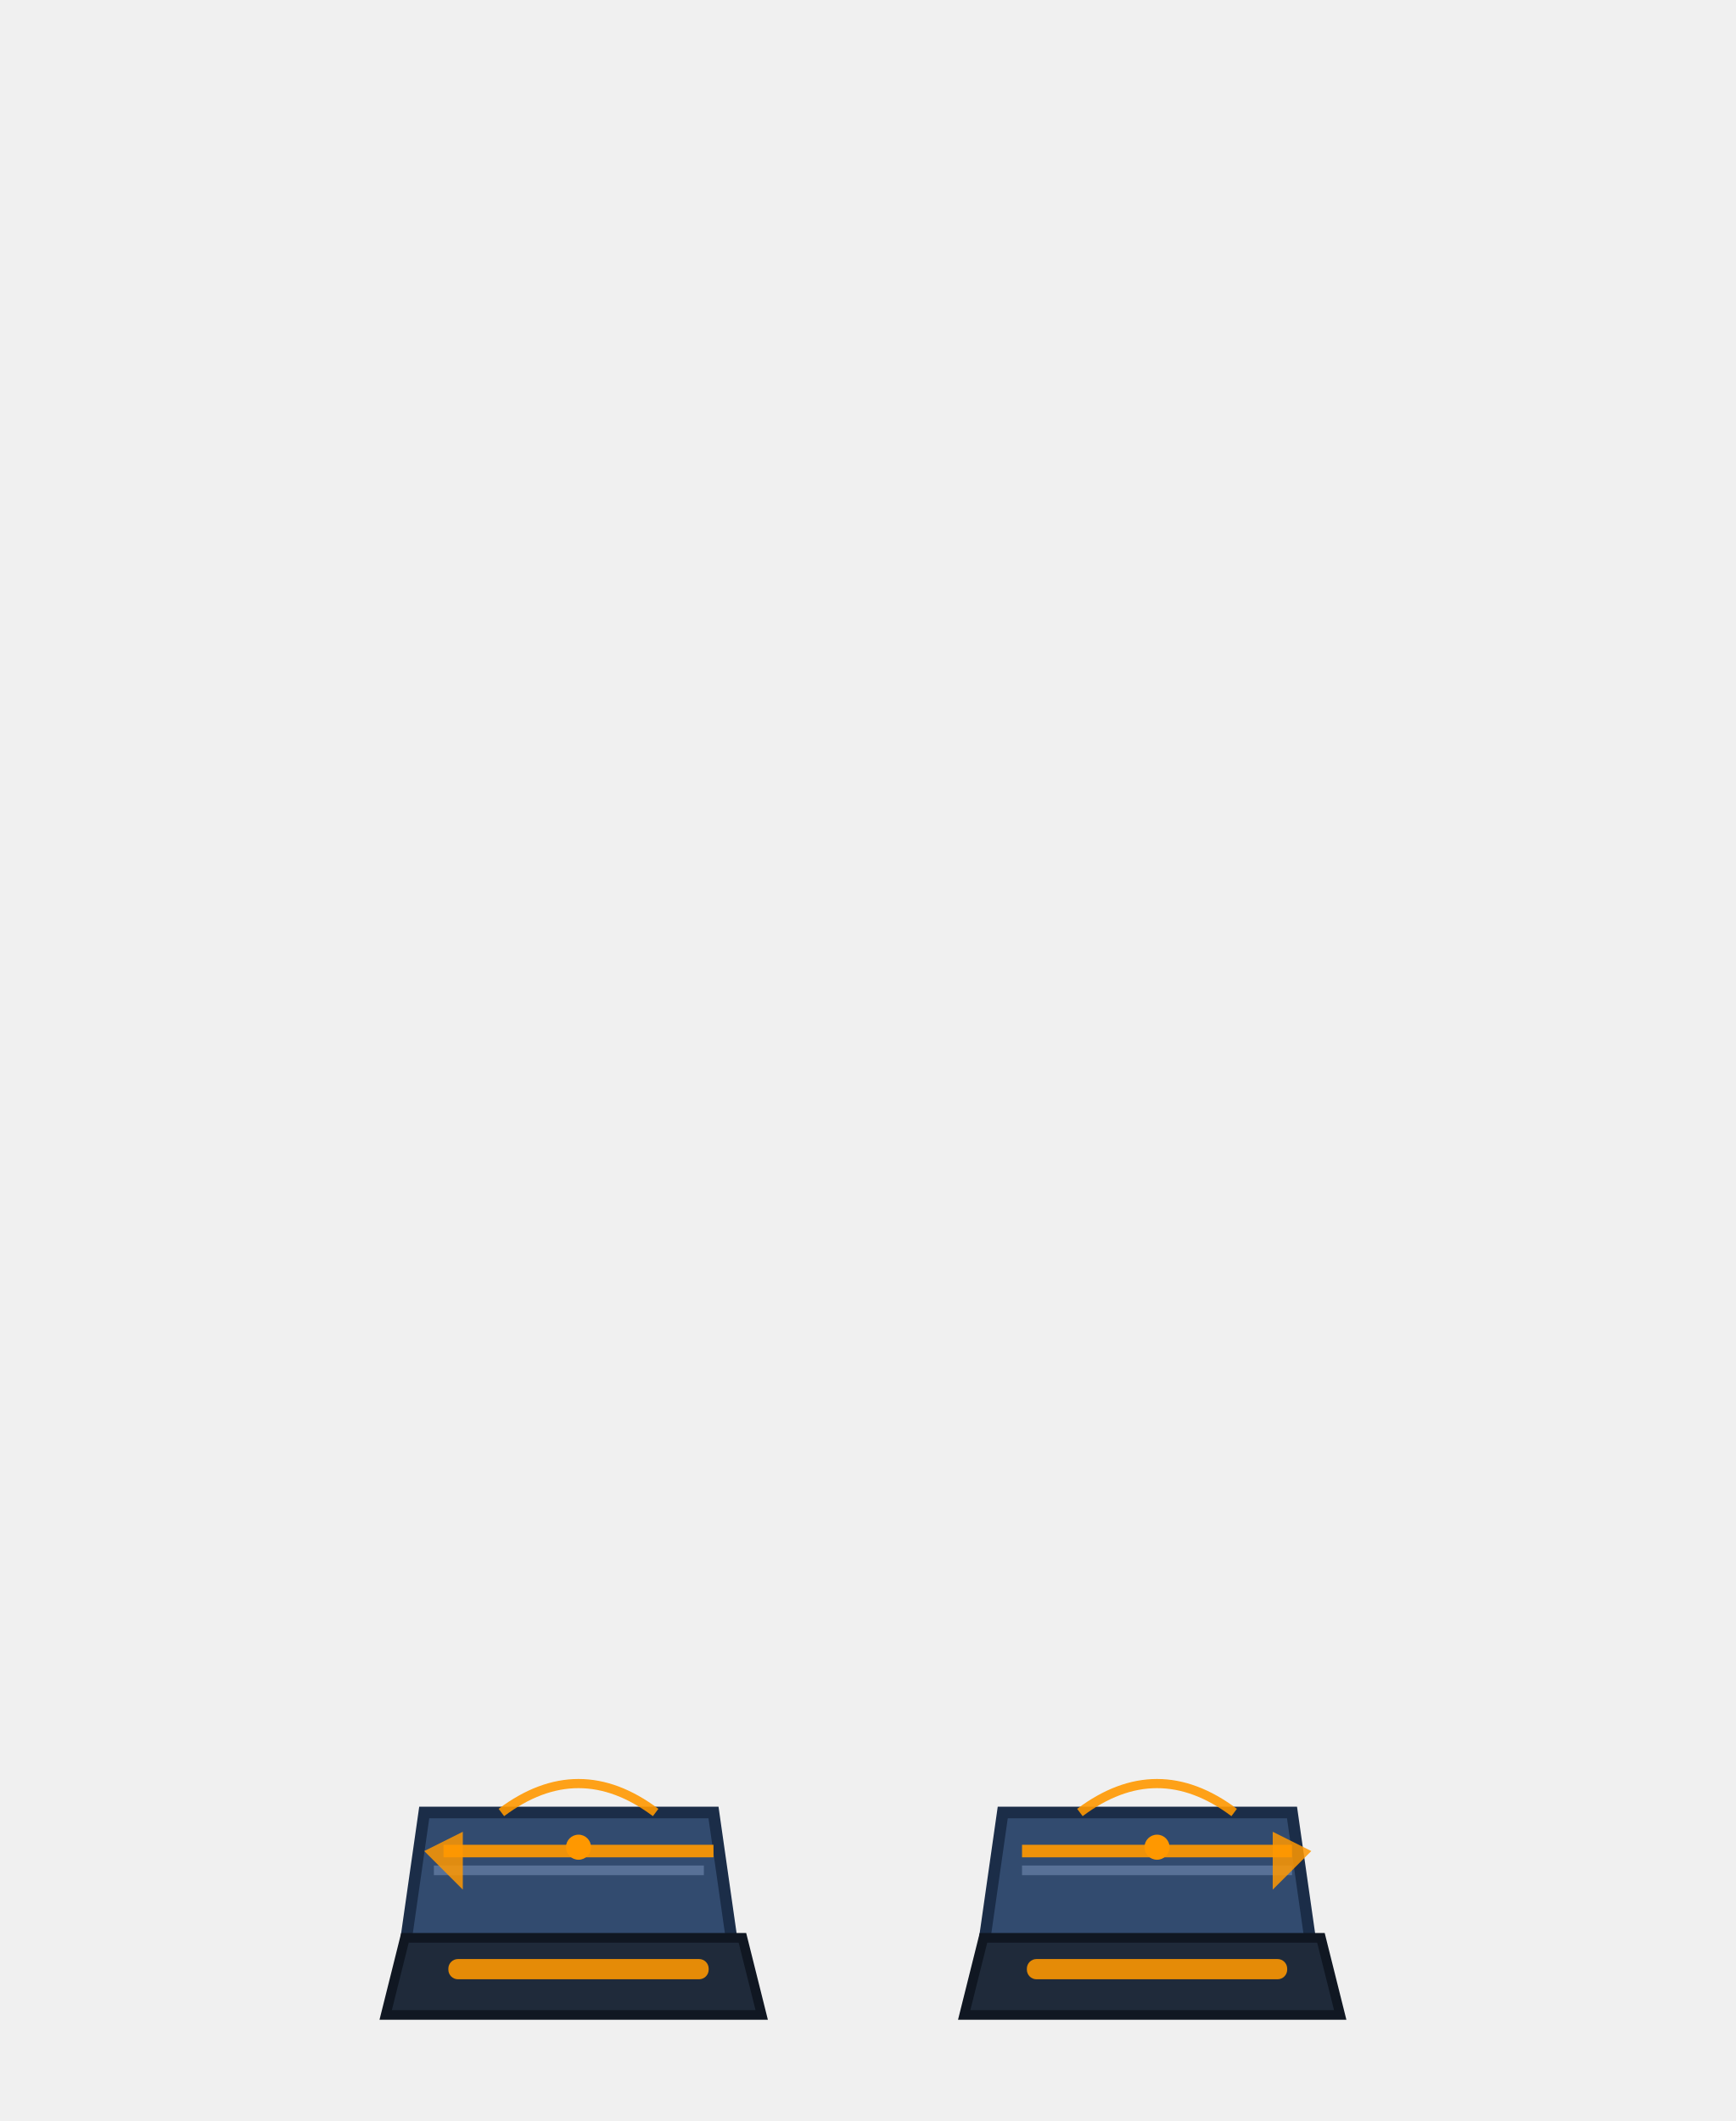
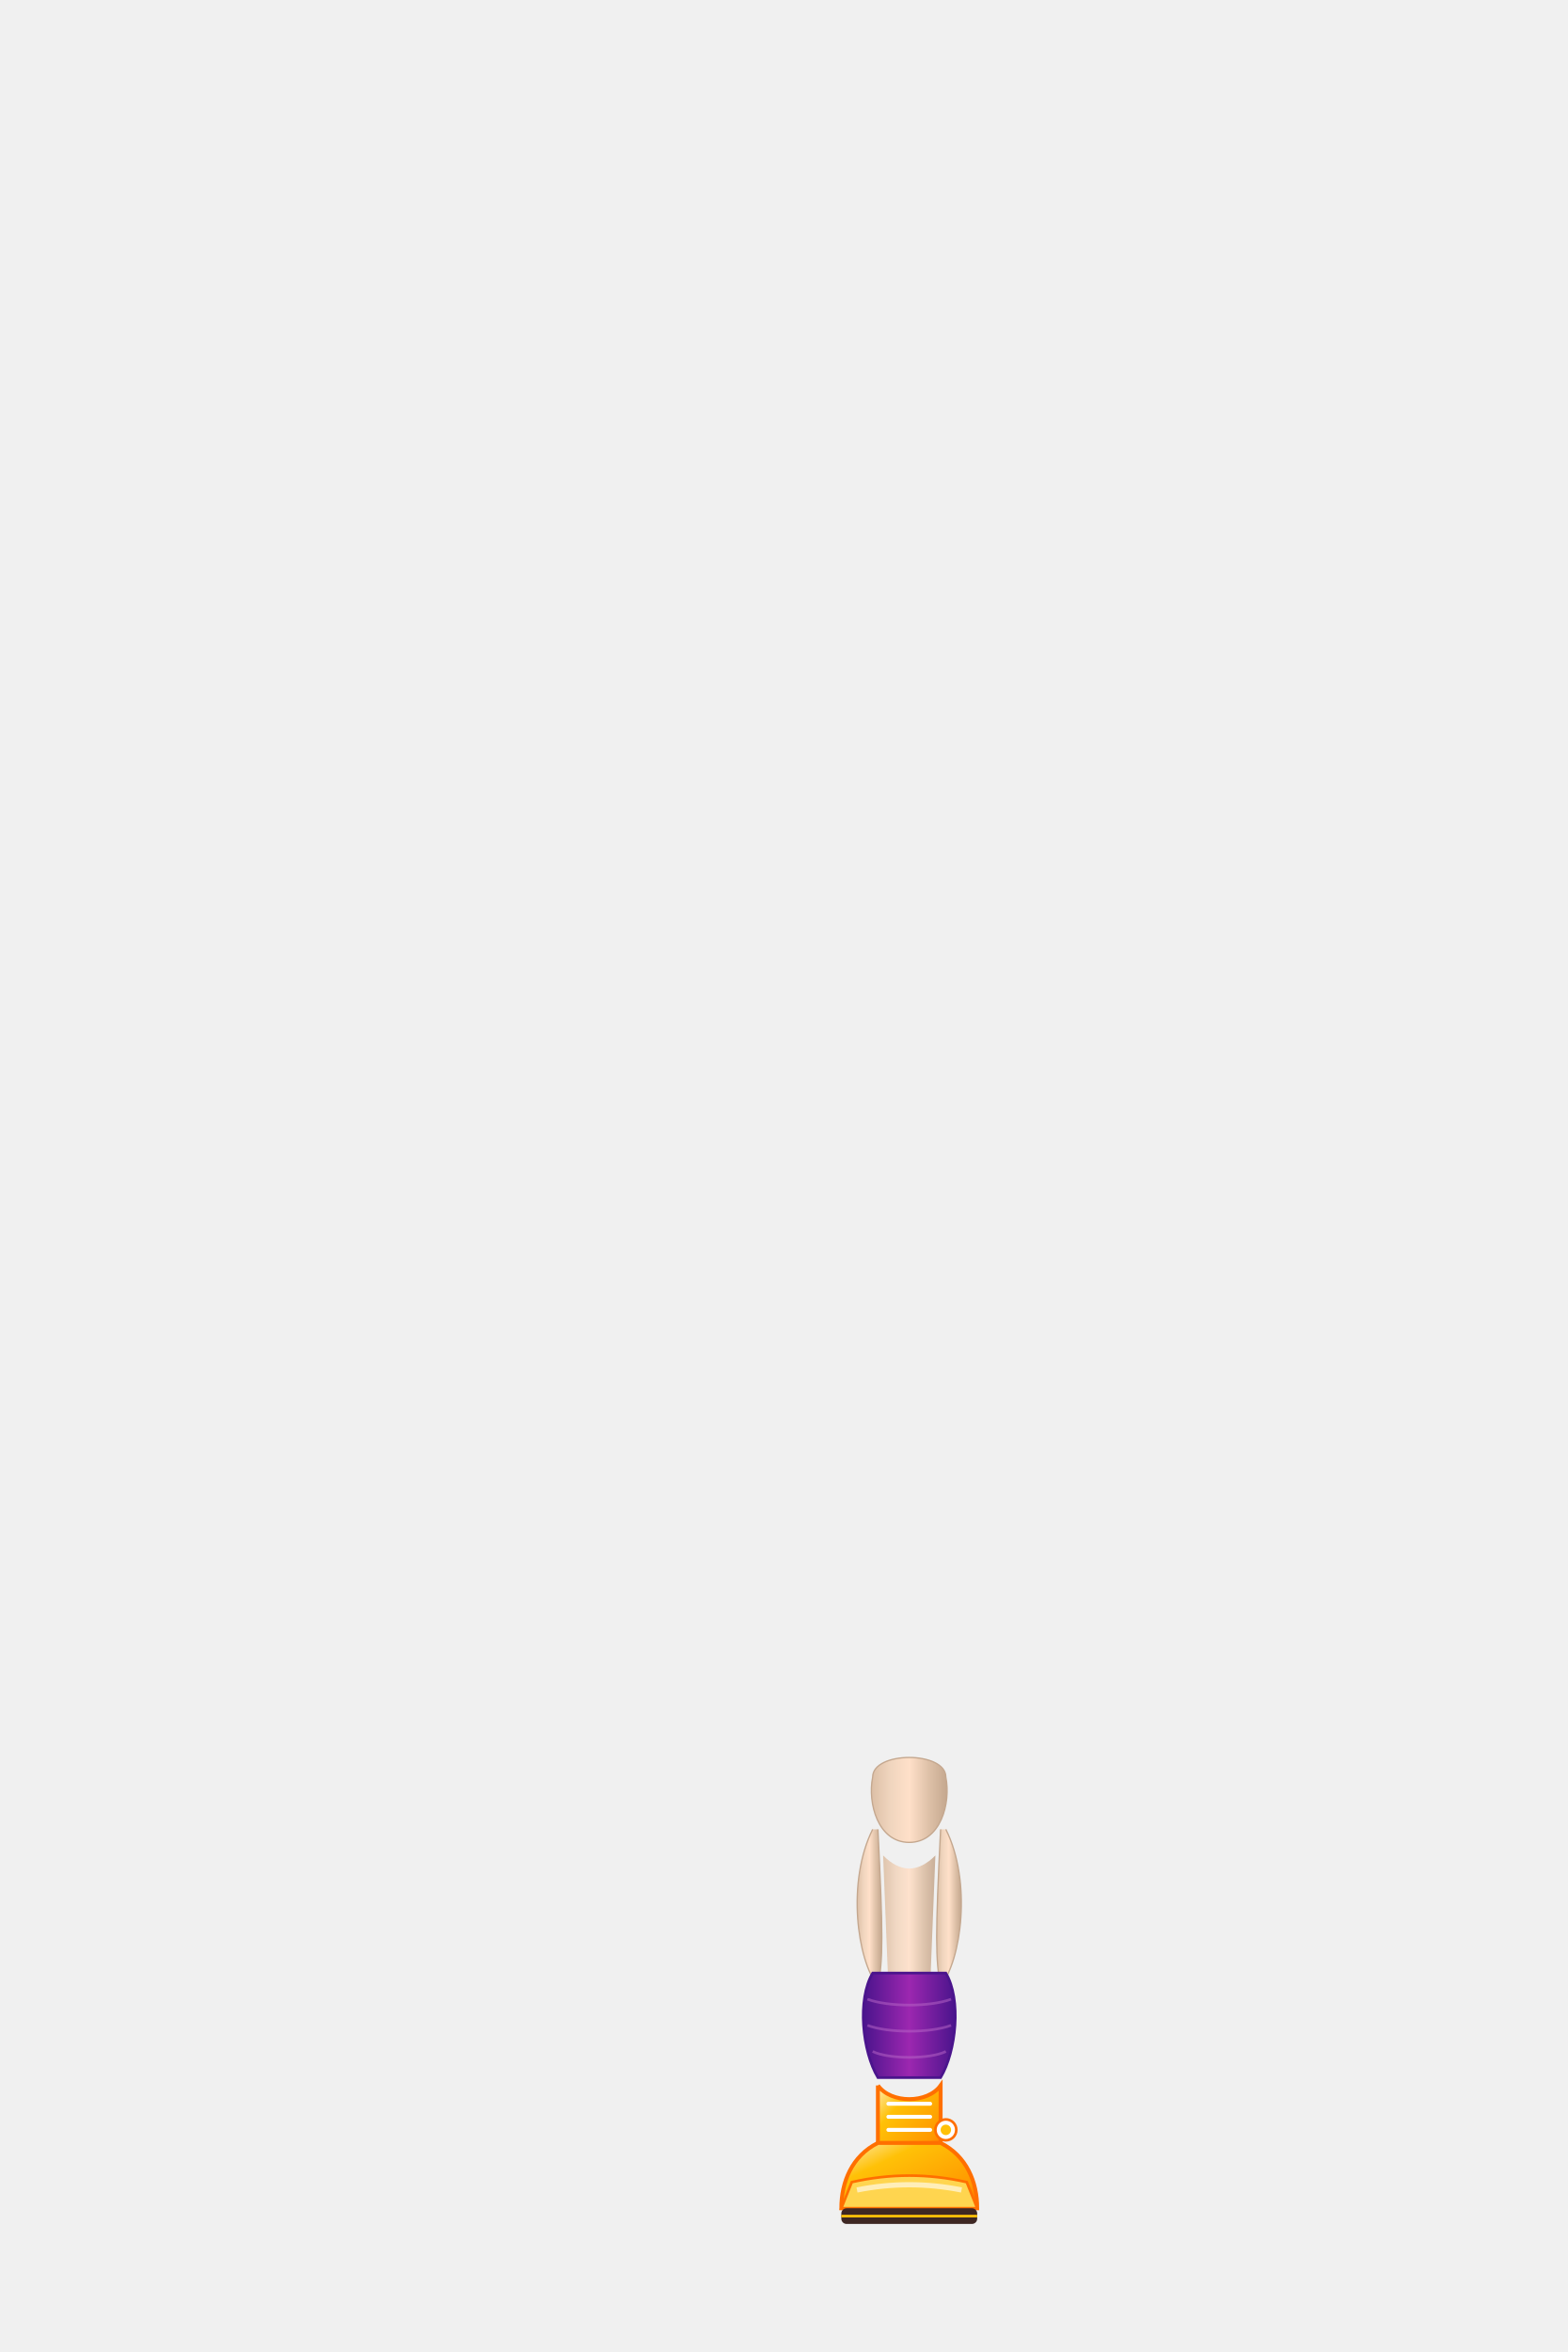
- <svg xmlns="http://www.w3.org/2000/svg" viewBox="0 0 180 220" width="180" height="220">
+ <svg xmlns="http://www.w3.org/2000/svg" viewBox="0 0 600 900" width="600" height="900">
+   <defs>
+     <linearGradient id="skinToneLeg" x1="0%" y1="0%" x2="100%" y2="0%">
+       <stop offset="0%" style="stop-color:#dcbfa6" />
+       <stop offset="25%" style="stop-color:#f0d5be" />
+       <stop offset="50%" style="stop-color:#ffe0c9" />
+       <stop offset="75%" style="stop-color:#dfc2a9" />
+       <stop offset="100%" style="stop-color:#c4a78e" />
+     </linearGradient>
+     <linearGradient id="goldBoot" x1="0%" y1="0%" x2="100%" y2="100%">
+       <stop offset="0%" style="stop-color:#FFECB3" />
+       <stop offset="30%" style="stop-color:#FFC107" />
+       <stop offset="80%" style="stop-color:#FF9800" />
+       <stop offset="100%" style="stop-color:#FF6F00" />
+     </linearGradient>
+     <linearGradient id="epicSock" x1="0%" y1="0%" x2="100%" y2="0%">
+       <stop offset="0%" style="stop-color:#4a148c" />
+       <stop offset="50%" style="stop-color:#9c27b0" />
+       <stop offset="100%" style="stop-color:#4a148c" />
+     </linearGradient>
+     <linearGradient id="bootShine" x1="0%" y1="0%" x2="0%" y2="100%">
+       <stop offset="0%" style="stop-color:#FFFFFF;stop-opacity:0.6" />
+       <stop offset="100%" style="stop-color:#FFFFFF;stop-opacity:0" />
+     </linearGradient>
+   </defs>
  <g id="boots_legendary">
-     <path d="M44 188 L74 188 L76 202 L42 202 Z" fill="#324b6f" stroke="#1b2d48" stroke-width="1.2" />
-     <path d="M104 188 L134 188 L136 202 L102 202 Z" fill="#324b6f" stroke="#1b2d48" stroke-width="1.2" />
-     <path d="M42 201 L77 201 L79 209 L40 209 Z" fill="#1f2a3a" stroke="#101722" stroke-width="1" />
-     <path d="M102 201 L137 201 L139 209 L100 209 Z" fill="#1f2a3a" stroke="#101722" stroke-width="1" />
-     <path d="M46 192 L74 192" stroke="#FF9800" stroke-width="1.3" opacity="0.92" />
-     <path d="M106 192 L134 192" stroke="#FF9800" stroke-width="1.3" opacity="0.92" />
-     <path d="M45 194 L73 194 M106 194 L134 194" stroke="#5f789e" stroke-width="1" opacity="0.85" />
-     <path d="M48 190 L44 192 L48 196 Z" fill="#FF9800" opacity="0.85" />
-     <path d="M132 190 L136 192 L132 196 Z" fill="#FF9800" opacity="0.85" />
-     <rect x="46.5" y="203.2" width="27" height="2.1" rx="1" fill="#FF9800" opacity="0.88" />
-     <rect x="106.5" y="203.2" width="27" height="2.1" rx="1" fill="#FF9800" opacity="0.88" />
-     <circle cx="60" cy="191.6" r="1.3" fill="#FF9800" />
-     <circle cx="120" cy="191.6" r="1.3" fill="#FF9800" />
-     <path d="M52 188 Q60 182 68 188" stroke="#FF9800" stroke-width="0.95" fill="none" opacity="0.9" />
-     <path d="M112 188 Q120 182 128 188" stroke="#FF9800" stroke-width="0.95" fill="none" opacity="0.9" />
+     <g id="knee">
+       <path d="M334,680 C334,670 362,670 362,680 C364,690 360,705 348,705 C336,705 332,690 334,680" fill="url(#skinToneLeg)" stroke="#c4a78e" stroke-width="0.5" />
+     </g>
+     <path d="M334,700 C324,720 328,750 336,760 C338,750 338,740 336,700" fill="url(#skinToneLeg)" stroke="#c4a78e" stroke-width="0.5" />
+     <path d="M362,700 C372,720 368,750 360,760 C358,750 358,740 360,700" fill="url(#skinToneLeg)" stroke="#c4a78e" stroke-width="0.5" />
+     <path d="M338,710 Q348,720 358,710 L356,760 L340,760 Z" fill="url(#skinToneLeg)" opacity="0.9" />
+     <path d="M334,755 C328,765 330,785 336,795 L360,795 C366,785 368,765 362,755 Z" fill="url(#epicSock)" stroke="#4a148c" stroke-width="1" />
+     <path d="M332,765 C340,768 356,768 364,765" fill="none" stroke="#ba68c8" stroke-width="1" opacity="0.5" />
+     <path d="M332,775 C340,778 356,778 364,775" fill="none" stroke="#ba68c8" stroke-width="1" opacity="0.5" />
+     <path d="M334,785 C340,788 356,788 362,785" fill="none" stroke="#ba68c8" stroke-width="1" opacity="0.5" />
+     <path d="M336,798 L336,825 L360,825 L360,798 C355,805 341,805 336,798" fill="url(#goldBoot)" stroke="#FF6F00" stroke-width="1.5" />
+     <path d="M336,820 C326,825 322,835 322,845 L374,845 C374,835 370,825 360,820 L336,820" fill="url(#goldBoot)" stroke="#FF6F00" stroke-width="1.5" />
+     <path d="M322,845 L374,845 L370,835 Q348,830 326,835 Z" fill="#FFD54F" stroke="#FF6F00" stroke-width="1" />
+     <path d="M328,838 Q348,834 368,838" fill="none" stroke="#FFFFFF" stroke-width="2" opacity="0.6" />
+     <g stroke="#FFF" stroke-width="1.5" stroke-linecap="round">
+       <line x1="340" y1="805" x2="356" y2="805" />
+       <line x1="340" y1="810" x2="356" y2="810" />
+       <line x1="340" y1="815" x2="356" y2="815" />
+     </g>
+     <rect x="322" y="845" width="52" height="6" rx="2" fill="#3E2723" />
+     <line x1="322" y1="848" x2="374" y2="848" stroke="#FFC107" stroke-width="1" />
+     <circle cx="362" cy="815" r="4" fill="#FFF" stroke="#FF6F00" stroke-width="1" />
+     <circle cx="362" cy="815" r="2" fill="#FFC107" />
  </g>
</svg>
